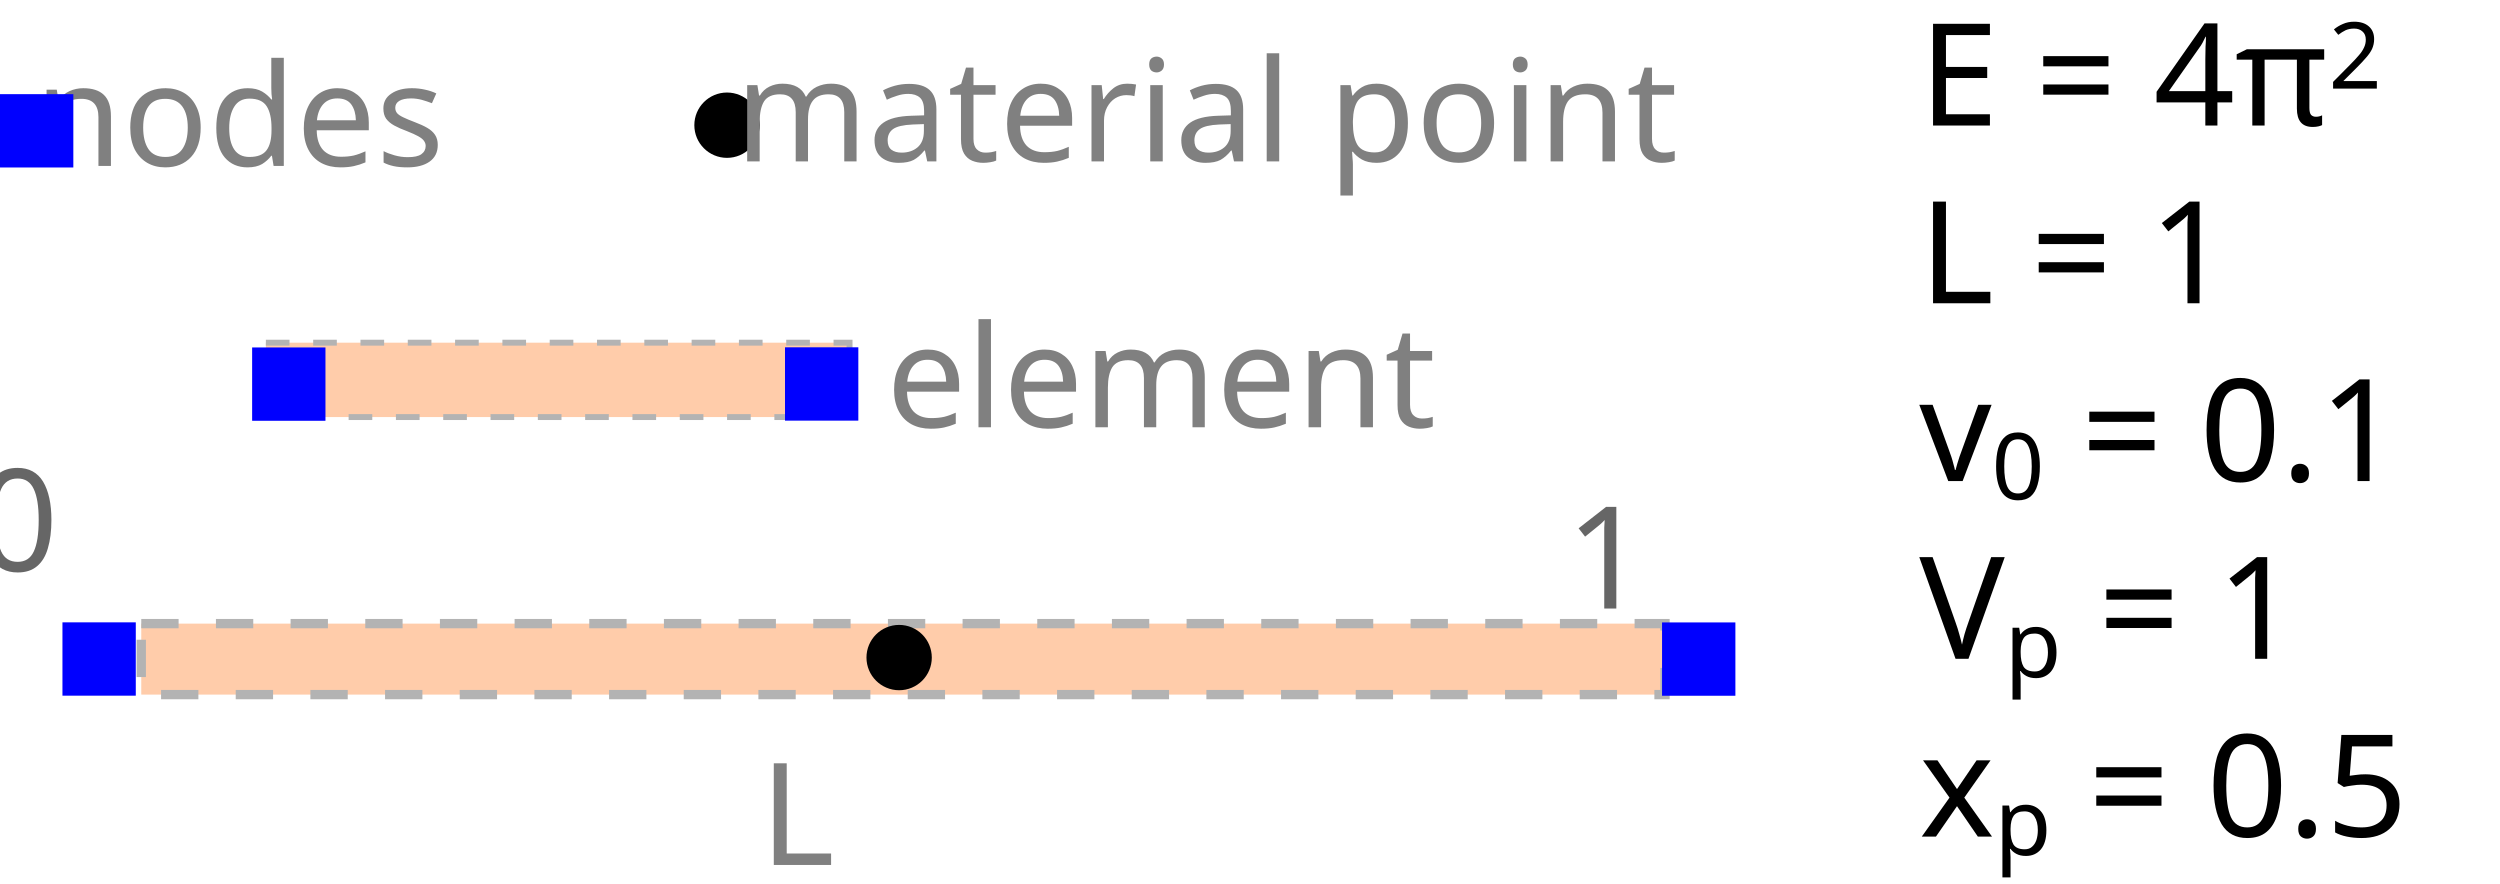
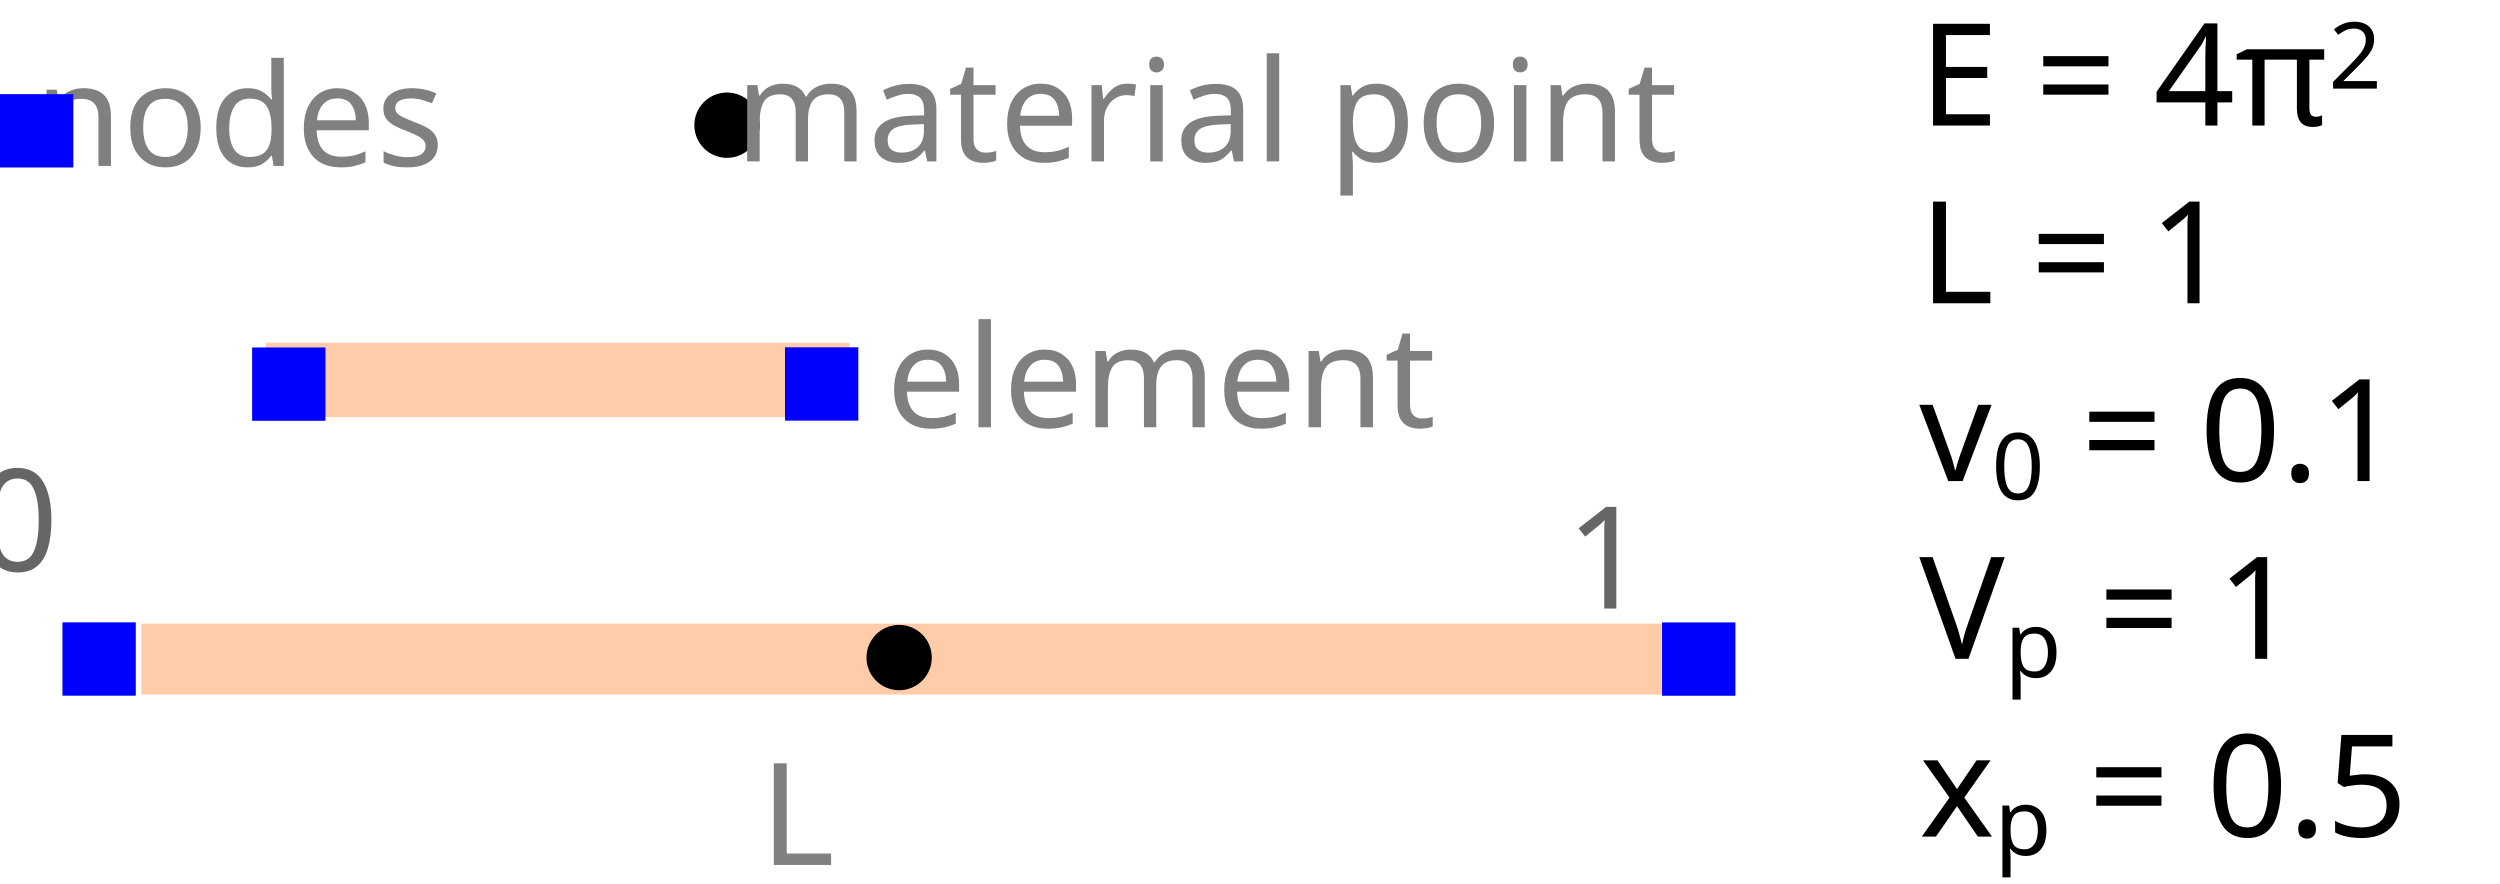
<svg xmlns="http://www.w3.org/2000/svg" version="1.1" id="svg2" height="66.274" width="187.503">
  <defs id="defs4">
    <marker style="overflow:visible" id="Arrow1Lstart" refX="0" refY="0" orient="auto">
      <path transform="matrix(0.8,0,0,0.8,10,0)" style="fill:context-stroke;fill-rule:evenodd;stroke:context-stroke;stroke-width:1pt" d="M 0,0 5,-5 -12.5,0 5,5 Z" id="path4883" />
    </marker>
    <marker style="overflow:visible" id="Arrow1Lend" refX="0" refY="0" orient="auto">
      <path transform="matrix(-0.8,0,0,-0.8,-10,0)" style="fill-rule:evenodd;stroke:#000000;stroke-width:1pt" d="M 0,0 5,-5 -12.5,0 5,5 Z" id="path5846" />
    </marker>
    <marker style="overflow:visible" id="Arrow1Lend-8" refX="0" refY="0" orient="auto">
      <path transform="matrix(-0.8,0,0,-0.8,-10,0)" style="fill-rule:evenodd;stroke:#000000;stroke-width:1pt" d="M 0,0 5,-5 -12.5,0 5,5 Z" id="path5846-0" />
    </marker>
    <marker style="overflow:visible" id="Arrow1Lend-9" refX="0" refY="0" orient="auto">
      <path transform="matrix(-0.8,0,0,-0.8,-10,0)" style="fill-rule:evenodd;stroke:#000000;stroke-width:1pt" d="M 0,0 5,-5 -12.5,0 5,5 Z" id="path5846-2" />
    </marker>
    <marker style="overflow:visible" id="Arrow1Lend-4" refX="0" refY="0" orient="auto">
      <path transform="matrix(-0.8,0,0,-0.8,-10,0)" style="fill-rule:evenodd;stroke:#000000;stroke-width:1pt" d="M 0,0 5,-5 -12.5,0 5,5 Z" id="path5846-6" />
    </marker>
    <marker style="overflow:visible" id="Arrow1Lend-6" refX="0" refY="0" orient="auto">
      <path transform="matrix(-0.8,0,0,-0.8,-10,0)" style="fill-rule:evenodd;stroke:#000000;stroke-width:1pt" d="M 0,0 5,-5 -12.5,0 5,5 Z" id="path5846-7" />
    </marker>
    <marker style="overflow:visible" id="Arrow1Lend-2" refX="0" refY="0" orient="auto">
      <path transform="matrix(-0.8,0,0,-0.8,-10,0)" style="fill-rule:evenodd;stroke:#000000;stroke-width:1pt" d="M 0,0 5,-5 -12.5,0 5,5 Z" id="path5846-07" />
    </marker>
    <marker style="overflow:visible" id="Arrow1Lend-92" refX="0" refY="0" orient="auto">
      <path transform="matrix(-0.8,0,0,-0.8,-10,0)" style="fill-rule:evenodd;stroke:#000000;stroke-width:1pt" d="M 0,0 5,-5 -12.5,0 5,5 Z" id="path5846-4" />
    </marker>
    <marker style="overflow:visible" id="Arrow1Lend-5" refX="0" refY="0" orient="auto">
      <path transform="matrix(-0.8,0,0,-0.8,-10,0)" style="fill-rule:evenodd;stroke:#000000;stroke-width:1pt" d="M 0,0 5,-5 -12.5,0 5,5 Z" id="path5846-47" />
    </marker>
    <marker style="overflow:visible" id="Arrow1Lend-0" refX="0" refY="0" orient="auto">
      <path transform="matrix(-0.8,0,0,-0.8,-10,0)" style="fill-rule:evenodd;stroke:#000000;stroke-width:1pt" d="M 0,0 5,-5 -12.5,0 5,5 Z" id="path5846-3" />
    </marker>
    <marker style="overflow:visible" id="marker6447" refX="0" refY="0" orient="auto">
      <path transform="matrix(-0.8,0,0,-0.8,-10,0)" style="fill-rule:evenodd;stroke:#000000;stroke-width:1pt" d="M 0,0 5,-5 -12.5,0 5,5 Z" id="path6449" />
    </marker>
    <marker style="overflow:visible" id="marker6451" refX="0" refY="0" orient="auto">
      <path transform="matrix(-0.8,0,0,-0.8,-10,0)" style="fill-rule:evenodd;stroke:#000000;stroke-width:1pt" d="M 0,0 5,-5 -12.5,0 5,5 Z" id="path6453" />
    </marker>
    <marker style="overflow:visible" id="marker6455" refX="0" refY="0" orient="auto">
      <path transform="matrix(-0.8,0,0,-0.8,-10,0)" style="fill-rule:evenodd;stroke:#000000;stroke-width:1pt" d="M 0,0 5,-5 -12.5,0 5,5 Z" id="path6457" />
    </marker>
    <marker style="overflow:visible" id="marker6459" refX="0" refY="0" orient="auto">
      <path transform="matrix(-0.8,0,0,-0.8,-10,0)" style="fill-rule:evenodd;stroke:#000000;stroke-width:1pt" d="M 0,0 5,-5 -12.5,0 5,5 Z" id="path6461" />
    </marker>
    <marker style="overflow:visible" id="marker6463" refX="0" refY="0" orient="auto">
      <path transform="matrix(-0.8,0,0,-0.8,-10,0)" style="fill-rule:evenodd;stroke:#000000;stroke-width:1pt" d="M 0,0 5,-5 -12.5,0 5,5 Z" id="path6465" />
    </marker>
    <marker style="overflow:visible" id="marker6467" refX="0" refY="0" orient="auto">
      <path transform="matrix(-0.8,0,0,-0.8,-10,0)" style="fill-rule:evenodd;stroke:#000000;stroke-width:1pt" d="M 0,0 5,-5 -12.5,0 5,5 Z" id="path6469" />
    </marker>
    <marker style="overflow:visible" id="marker6471" refX="0" refY="0" orient="auto">
      <path transform="matrix(-0.8,0,0,-0.8,-10,0)" style="fill-rule:evenodd;stroke:#000000;stroke-width:1pt" d="M 0,0 5,-5 -12.5,0 5,5 Z" id="path6473" />
    </marker>
    <marker style="overflow:visible" id="Arrow1Lend3" refX="0" refY="0" orient="auto">
      <path transform="matrix(-0.8,0,0,-0.8,-10,0)" style="fill:#008000;fill-rule:evenodd;stroke:#008000;stroke-width:1pt" d="M 0,0 5,-5 -12.5,0 5,5 Z" id="path6685" />
    </marker>
    <marker style="overflow:visible" id="Arrow1Lend4" refX="0" refY="0" orient="auto">
      <path transform="matrix(-0.8,0,0,-0.8,-10,0)" style="fill:#008000;fill-rule:evenodd;stroke:#008000;stroke-width:1pt" d="M 0,0 5,-5 -12.5,0 5,5 Z" id="path7002" />
    </marker>
    <marker style="overflow:visible" id="Arrow1Lend9" refX="0" refY="0" orient="auto">
      <path transform="matrix(-0.8,0,0,-0.8,-10,0)" style="fill:#008000;fill-rule:evenodd;stroke:#008000;stroke-width:1pt" d="M 0,0 5,-5 -12.5,0 5,5 Z" id="path7005" />
    </marker>
    <marker style="overflow:visible" id="Arrow1LendM" refX="0" refY="0" orient="auto">
      <path transform="matrix(-0.8,0,0,-0.8,-10,0)" style="fill:#008000;fill-rule:evenodd;stroke:#008000;stroke-width:1pt" d="M 0,0 5,-5 -12.5,0 5,5 Z" id="path7008" />
    </marker>
    <marker style="overflow:visible" id="Arrow1Lend9D" refX="0" refY="0" orient="auto">
      <path transform="matrix(-0.8,0,0,-0.8,-10,0)" style="fill:#008000;fill-rule:evenodd;stroke:#008000;stroke-width:1pt" d="M 0,0 5,-5 -12.5,0 5,5 Z" id="path7011" />
    </marker>
    <marker style="overflow:visible" id="Arrow1LendQ" refX="0" refY="0" orient="auto">
      <path transform="matrix(-0.8,0,0,-0.8,-10,0)" style="fill:#008000;fill-rule:evenodd;stroke:#008000;stroke-width:1pt" d="M 0,0 5,-5 -12.5,0 5,5 Z" id="path7014" />
    </marker>
    <marker style="overflow:visible" id="Arrow1LendH" refX="0" refY="0" orient="auto">
      <path transform="matrix(-0.8,0,0,-0.8,-10,0)" style="fill:#008000;fill-rule:evenodd;stroke:#008000;stroke-width:1pt" d="M 0,0 5,-5 -12.5,0 5,5 Z" id="path7017" />
    </marker>
    <marker style="overflow:visible" id="Arrow1LendY" refX="0" refY="0" orient="auto">
      <path transform="matrix(-0.8,0,0,-0.8,-10,0)" style="fill:#008000;fill-rule:evenodd;stroke:#008000;stroke-width:1pt" d="M 0,0 5,-5 -12.5,0 5,5 Z" id="path7020" />
    </marker>
    <marker style="overflow:visible" id="marker6471U" refX="0" refY="0" orient="auto">
      <path transform="matrix(-0.8,0,0,-0.8,-10,0)" style="fill:#0000ff;fill-rule:evenodd;stroke:#0000ff;stroke-width:1pt" d="M 0,0 5,-5 -12.5,0 5,5 Z" id="path7878" />
    </marker>
    <marker style="overflow:visible" id="marker6471U-9" refX="0" refY="0" orient="auto">
      <path transform="matrix(-0.8,0,0,-0.8,-10,0)" style="fill:#0000ff;fill-rule:evenodd;stroke:#0000ff;stroke-width:1pt" d="M 0,0 5,-5 -12.5,0 5,5 Z" id="path7878-5" />
    </marker>
    <marker style="overflow:visible" id="marker6471U-5" refX="0" refY="0" orient="auto">
      <path transform="matrix(-0.8,0,0,-0.8,-10,0)" style="fill:#0000ff;fill-rule:evenodd;stroke:#0000ff;stroke-width:1pt" d="M 0,0 5,-5 -12.5,0 5,5 Z" id="path7878-6" />
    </marker>
    <marker style="overflow:visible" id="marker6471U-3" refX="0" refY="0" orient="auto">
      <path transform="matrix(-0.8,0,0,-0.8,-10,0)" style="fill:#0000ff;fill-rule:evenodd;stroke:#0000ff;stroke-width:1pt" d="M 0,0 5,-5 -12.5,0 5,5 Z" id="path7878-55" />
    </marker>
    <marker style="overflow:visible" id="marker6471U-31" refX="0" refY="0" orient="auto">
      <path transform="matrix(-0.8,0,0,-0.8,-10,0)" style="fill:#0000ff;fill-rule:evenodd;stroke:#0000ff;stroke-width:1pt" d="M 0,0 5,-5 -12.5,0 5,5 Z" id="path7878-9" />
    </marker>
    <marker style="overflow:visible" id="marker6471U-6" refX="0" refY="0" orient="auto">
      <path transform="matrix(-0.8,0,0,-0.8,-10,0)" style="fill:#0000ff;fill-rule:evenodd;stroke:#0000ff;stroke-width:1pt" d="M 0,0 5,-5 -12.5,0 5,5 Z" id="path7878-97" />
    </marker>
    <marker style="overflow:visible" id="marker6471U-4" refX="0" refY="0" orient="auto">
      <path transform="matrix(-0.8,0,0,-0.8,-10,0)" style="fill:#0000ff;fill-rule:evenodd;stroke:#0000ff;stroke-width:1pt" d="M 0,0 5,-5 -12.5,0 5,5 Z" id="path7878-4" />
    </marker>
    <marker style="overflow:visible" id="marker6471U-47" refX="0" refY="0" orient="auto">
      <path transform="matrix(-0.8,0,0,-0.8,-10,0)" style="fill:#0000ff;fill-rule:evenodd;stroke:#0000ff;stroke-width:1pt" d="M 0,0 5,-5 -12.5,0 5,5 Z" id="path7878-8" />
    </marker>
    <marker style="overflow:visible" id="marker6471U-8" refX="0" refY="0" orient="auto">
      <path transform="matrix(-0.8,0,0,-0.8,-10,0)" style="fill:#0000ff;fill-rule:evenodd;stroke:#0000ff;stroke-width:1pt" d="M 0,0 5,-5 -12.5,0 5,5 Z" id="path7878-7" />
    </marker>
    <marker style="overflow:visible" id="marker6471U-87" refX="0" refY="0" orient="auto">
      <path transform="matrix(-0.8,0,0,-0.8,-10,0)" style="fill:#0000ff;fill-rule:evenodd;stroke:#0000ff;stroke-width:1pt" d="M 0,0 5,-5 -12.5,0 5,5 Z" id="path7878-73" />
    </marker>
    <marker style="overflow:visible" id="marker6471U-46" refX="0" refY="0" orient="auto">
      <path transform="matrix(-0.8,0,0,-0.8,-10,0)" style="fill:#0000ff;fill-rule:evenodd;stroke:#0000ff;stroke-width:1pt" d="M 0,0 5,-5 -12.5,0 5,5 Z" id="path7878-3" />
    </marker>
    <marker style="overflow:visible" id="marker6471U-463" refX="0" refY="0" orient="auto">
      <path transform="matrix(-0.8,0,0,-0.8,-10,0)" style="fill:#0000ff;fill-rule:evenodd;stroke:#0000ff;stroke-width:1pt" d="M 0,0 5,-5 -12.5,0 5,5 Z" id="path7878-40" />
    </marker>
    <marker style="overflow:visible" id="marker6471U-96" refX="0" refY="0" orient="auto">
      <path transform="matrix(-0.8,0,0,-0.8,-10,0)" style="fill:#0000ff;fill-rule:evenodd;stroke:#0000ff;stroke-width:1pt" d="M 0,0 5,-5 -12.5,0 5,5 Z" id="path7878-0" />
    </marker>
    <marker style="overflow:visible" id="marker6471U-0" refX="0" refY="0" orient="auto">
      <path transform="matrix(-0.8,0,0,-0.8,-10,0)" style="fill:#0000ff;fill-rule:evenodd;stroke:#0000ff;stroke-width:1pt" d="M 0,0 5,-5 -12.5,0 5,5 Z" id="path7878-2" />
    </marker>
    <marker style="overflow:visible" id="marker6471U-39" refX="0" refY="0" orient="auto">
      <path transform="matrix(-0.8,0,0,-0.8,-10,0)" style="fill:#0000ff;fill-rule:evenodd;stroke:#0000ff;stroke-width:1pt" d="M 0,0 5,-5 -12.5,0 5,5 Z" id="path7878-85" />
    </marker>
    <marker style="overflow:visible" id="marker6471U-54" refX="0" refY="0" orient="auto">
      <path transform="matrix(-0.8,0,0,-0.8,-10,0)" style="fill:#0000ff;fill-rule:evenodd;stroke:#0000ff;stroke-width:1pt" d="M 0,0 5,-5 -12.5,0 5,5 Z" id="path7878-28" />
    </marker>
    <marker style="overflow:visible" id="marker6471U-7" refX="0" refY="0" orient="auto">
      <path transform="matrix(-0.8,0,0,-0.8,-10,0)" style="fill:#0000ff;fill-rule:evenodd;stroke:#0000ff;stroke-width:1pt" d="M 0,0 5,-5 -12.5,0 5,5 Z" id="path7878-39" />
    </marker>
    <marker style="overflow:visible" id="marker8318" refX="0" refY="0" orient="auto">
      <path transform="matrix(-0.8,0,0,-0.8,-10,0)" style="fill:#0000ff;fill-rule:evenodd;stroke:#0000ff;stroke-width:1pt" d="M 0,0 5,-5 -12.5,0 5,5 Z" id="path8320" />
    </marker>
    <marker style="overflow:visible" id="marker8322" refX="0" refY="0" orient="auto">
      <path transform="matrix(-0.8,0,0,-0.8,-10,0)" style="fill:#0000ff;fill-rule:evenodd;stroke:#0000ff;stroke-width:1pt" d="M 0,0 5,-5 -12.5,0 5,5 Z" id="path8324" />
    </marker>
    <marker style="overflow:visible" id="marker8326" refX="0" refY="0" orient="auto">
      <path transform="matrix(-0.8,0,0,-0.8,-10,0)" style="fill:#0000ff;fill-rule:evenodd;stroke:#0000ff;stroke-width:1pt" d="M 0,0 5,-5 -12.5,0 5,5 Z" id="path8328" />
    </marker>
    <marker style="overflow:visible" id="marker8330" refX="0" refY="0" orient="auto">
      <path transform="matrix(-0.8,0,0,-0.8,-10,0)" style="fill:#0000ff;fill-rule:evenodd;stroke:#0000ff;stroke-width:1pt" d="M 0,0 5,-5 -12.5,0 5,5 Z" id="path8332" />
    </marker>
    <marker style="overflow:visible" id="marker8334" refX="0" refY="0" orient="auto">
      <path transform="matrix(-0.8,0,0,-0.8,-10,0)" style="fill:#0000ff;fill-rule:evenodd;stroke:#0000ff;stroke-width:1pt" d="M 0,0 5,-5 -12.5,0 5,5 Z" id="path8336" />
    </marker>
    <marker style="overflow:visible" id="marker8338" refX="0" refY="0" orient="auto">
      <path transform="matrix(-0.8,0,0,-0.8,-10,0)" style="fill:#0000ff;fill-rule:evenodd;stroke:#0000ff;stroke-width:1pt" d="M 0,0 5,-5 -12.5,0 5,5 Z" id="path8340" />
    </marker>
    <marker style="overflow:visible" id="marker8342" refX="0" refY="0" orient="auto">
      <path transform="matrix(-0.8,0,0,-0.8,-10,0)" style="fill:#0000ff;fill-rule:evenodd;stroke:#0000ff;stroke-width:1pt" d="M 0,0 5,-5 -12.5,0 5,5 Z" id="path8344" />
    </marker>
    <marker style="overflow:visible" id="marker8346" refX="0" refY="0" orient="auto">
      <path transform="matrix(-0.8,0,0,-0.8,-10,0)" style="fill:#0000ff;fill-rule:evenodd;stroke:#0000ff;stroke-width:1pt" d="M 0,0 5,-5 -12.5,0 5,5 Z" id="path8348" />
    </marker>
    <marker style="overflow:visible" id="marker8350" refX="0" refY="0" orient="auto">
      <path transform="matrix(-0.8,0,0,-0.8,-10,0)" style="fill:#0000ff;fill-rule:evenodd;stroke:#0000ff;stroke-width:1pt" d="M 0,0 5,-5 -12.5,0 5,5 Z" id="path8352" />
    </marker>
    <marker style="overflow:visible" id="marker8354" refX="0" refY="0" orient="auto">
      <path transform="matrix(-0.8,0,0,-0.8,-10,0)" style="fill:#0000ff;fill-rule:evenodd;stroke:#0000ff;stroke-width:1pt" d="M 0,0 5,-5 -12.5,0 5,5 Z" id="path8356" />
    </marker>
    <marker style="overflow:visible" id="marker8358" refX="0" refY="0" orient="auto">
      <path transform="matrix(-0.8,0,0,-0.8,-10,0)" style="fill:#0000ff;fill-rule:evenodd;stroke:#0000ff;stroke-width:1pt" d="M 0,0 5,-5 -12.5,0 5,5 Z" id="path8360" />
    </marker>
    <marker style="overflow:visible" id="marker8362" refX="0" refY="0" orient="auto">
      <path transform="matrix(-0.8,0,0,-0.8,-10,0)" style="fill:#0000ff;fill-rule:evenodd;stroke:#0000ff;stroke-width:1pt" d="M 0,0 5,-5 -12.5,0 5,5 Z" id="path8364" />
    </marker>
    <marker style="overflow:visible" id="marker8366" refX="0" refY="0" orient="auto">
      <path transform="matrix(-0.8,0,0,-0.8,-10,0)" style="fill:#0000ff;fill-rule:evenodd;stroke:#0000ff;stroke-width:1pt" d="M 0,0 5,-5 -12.5,0 5,5 Z" id="path8368" />
    </marker>
    <marker style="overflow:visible" id="marker8370" refX="0" refY="0" orient="auto">
      <path transform="matrix(-0.8,0,0,-0.8,-10,0)" style="fill:#0000ff;fill-rule:evenodd;stroke:#0000ff;stroke-width:1pt" d="M 0,0 5,-5 -12.5,0 5,5 Z" id="path8372" />
    </marker>
    <marker style="overflow:visible" id="marker6471c" refX="0" refY="0" orient="auto">
      <path transform="matrix(-0.8,0,0,-0.8,-10,0)" style="fill:#ff0000;fill-rule:evenodd;stroke:#ff0000;stroke-width:1pt" d="M 0,0 5,-5 -12.5,0 5,5 Z" id="path9607" />
    </marker>
    <marker style="overflow:visible" id="marker6471c-2" refX="0" refY="0" orient="auto">
      <path transform="matrix(-0.8,0,0,-0.8,-10,0)" style="fill:#ff0000;fill-rule:evenodd;stroke:#ff0000;stroke-width:1pt" d="M 0,0 5,-5 -12.5,0 5,5 Z" id="path9607-8" />
    </marker>
    <marker style="overflow:visible" id="marker6471c-6" refX="0" refY="0" orient="auto">
      <path transform="matrix(-0.8,0,0,-0.8,-10,0)" style="fill:#ff0000;fill-rule:evenodd;stroke:#ff0000;stroke-width:1pt" d="M 0,0 5,-5 -12.5,0 5,5 Z" id="path9607-5" />
    </marker>
    <marker style="overflow:visible" id="marker6471c-0" refX="0" refY="0" orient="auto">
      <path transform="matrix(-0.8,0,0,-0.8,-10,0)" style="fill:#ff0000;fill-rule:evenodd;stroke:#ff0000;stroke-width:1pt" d="M 0,0 5,-5 -12.5,0 5,5 Z" id="path9607-58" />
    </marker>
    <marker style="overflow:visible" id="marker6471c-7" refX="0" refY="0" orient="auto">
      <path transform="matrix(-0.8,0,0,-0.8,-10,0)" style="fill:#ff0000;fill-rule:evenodd;stroke:#ff0000;stroke-width:1pt" d="M 0,0 5,-5 -12.5,0 5,5 Z" id="path9607-59" />
    </marker>
    <marker style="overflow:visible" id="marker10113" refX="0" refY="0" orient="auto">
      <path transform="matrix(-0.8,0,0,-0.8,-10,0)" style="fill:#ff0000;fill-rule:evenodd;stroke:#ff0000;stroke-width:1pt" d="M 0,0 5,-5 -12.5,0 5,5 Z" id="path10115" />
    </marker>
    <marker style="overflow:visible" id="marker10117" refX="0" refY="0" orient="auto">
      <path transform="matrix(-0.8,0,0,-0.8,-10,0)" style="fill:#ff0000;fill-rule:evenodd;stroke:#ff0000;stroke-width:1pt" d="M 0,0 5,-5 -12.5,0 5,5 Z" id="path10119" />
    </marker>
    <marker style="overflow:visible" id="marker10121" refX="0" refY="0" orient="auto">
      <path transform="matrix(-0.8,0,0,-0.8,-10,0)" style="fill:#ff0000;fill-rule:evenodd;stroke:#ff0000;stroke-width:1pt" d="M 0,0 5,-5 -12.5,0 5,5 Z" id="path10123" />
    </marker>
    <marker style="overflow:visible" id="marker6471U-07" refX="0" refY="0" orient="auto">
      <path transform="matrix(-0.8,0,0,-0.8,-10,0)" style="fill:#0000ff;fill-rule:evenodd;stroke:#0000ff;stroke-width:1pt" d="M 0,0 5,-5 -12.5,0 5,5 Z" id="path7878-95" />
    </marker>
    <marker style="overflow:visible" id="marker10127" refX="0" refY="0" orient="auto">
      <path transform="matrix(-0.8,0,0,-0.8,-10,0)" style="fill:#0000ff;fill-rule:evenodd;stroke:#0000ff;stroke-width:1pt" d="M 0,0 5,-5 -12.5,0 5,5 Z" id="path10129" />
    </marker>
    <marker style="overflow:visible" id="marker10131" refX="0" refY="0" orient="auto">
      <path transform="matrix(-0.8,0,0,-0.8,-10,0)" style="fill:#0000ff;fill-rule:evenodd;stroke:#0000ff;stroke-width:1pt" d="M 0,0 5,-5 -12.5,0 5,5 Z" id="path10133" />
    </marker>
    <marker style="overflow:visible" id="marker10135" refX="0" refY="0" orient="auto">
      <path transform="matrix(-0.8,0,0,-0.8,-10,0)" style="fill:#0000ff;fill-rule:evenodd;stroke:#0000ff;stroke-width:1pt" d="M 0,0 5,-5 -12.5,0 5,5 Z" id="path10137" />
    </marker>
    <marker style="overflow:visible" id="marker10139" refX="0" refY="0" orient="auto">
      <path transform="matrix(-0.8,0,0,-0.8,-10,0)" style="fill:#0000ff;fill-rule:evenodd;stroke:#0000ff;stroke-width:1pt" d="M 0,0 5,-5 -12.5,0 5,5 Z" id="path10141" />
    </marker>
    <marker style="overflow:visible" id="marker10143" refX="0" refY="0" orient="auto">
      <path transform="matrix(-0.8,0,0,-0.8,-10,0)" style="fill:#0000ff;fill-rule:evenodd;stroke:#0000ff;stroke-width:1pt" d="M 0,0 5,-5 -12.5,0 5,5 Z" id="path10145" />
    </marker>
    <marker style="overflow:visible" id="marker10147" refX="0" refY="0" orient="auto">
      <path transform="matrix(-0.8,0,0,-0.8,-10,0)" style="fill:#0000ff;fill-rule:evenodd;stroke:#0000ff;stroke-width:1pt" d="M 0,0 5,-5 -12.5,0 5,5 Z" id="path10149" />
    </marker>
    <marker style="overflow:visible" id="marker10151" refX="0" refY="0" orient="auto">
      <path transform="matrix(-0.8,0,0,-0.8,-10,0)" style="fill:#0000ff;fill-rule:evenodd;stroke:#0000ff;stroke-width:1pt" d="M 0,0 5,-5 -12.5,0 5,5 Z" id="path10153" />
    </marker>
    <marker style="overflow:visible" id="marker10155" refX="0" refY="0" orient="auto">
      <path transform="matrix(-0.8,0,0,-0.8,-10,0)" style="fill:#0000ff;fill-rule:evenodd;stroke:#0000ff;stroke-width:1pt" d="M 0,0 5,-5 -12.5,0 5,5 Z" id="path10157" />
    </marker>
    <marker style="overflow:visible" id="marker10159" refX="0" refY="0" orient="auto">
      <path transform="matrix(-0.8,0,0,-0.8,-10,0)" style="fill:#0000ff;fill-rule:evenodd;stroke:#0000ff;stroke-width:1pt" d="M 0,0 5,-5 -12.5,0 5,5 Z" id="path10161" />
    </marker>
    <marker style="overflow:visible" id="marker10163" refX="0" refY="0" orient="auto">
      <path transform="matrix(-0.8,0,0,-0.8,-10,0)" style="fill:#0000ff;fill-rule:evenodd;stroke:#0000ff;stroke-width:1pt" d="M 0,0 5,-5 -12.5,0 5,5 Z" id="path10165" />
    </marker>
    <marker style="overflow:visible" id="marker10167" refX="0" refY="0" orient="auto">
      <path transform="matrix(-0.8,0,0,-0.8,-10,0)" style="fill:#0000ff;fill-rule:evenodd;stroke:#0000ff;stroke-width:1pt" d="M 0,0 5,-5 -12.5,0 5,5 Z" id="path10169" />
    </marker>
    <marker style="overflow:visible" id="marker10171" refX="0" refY="0" orient="auto">
      <path transform="matrix(-0.8,0,0,-0.8,-10,0)" style="fill:#0000ff;fill-rule:evenodd;stroke:#0000ff;stroke-width:1pt" d="M 0,0 5,-5 -12.5,0 5,5 Z" id="path10173" />
    </marker>
    <marker style="overflow:visible" id="marker10175" refX="0" refY="0" orient="auto">
      <path transform="matrix(-0.8,0,0,-0.8,-10,0)" style="fill:#0000ff;fill-rule:evenodd;stroke:#0000ff;stroke-width:1pt" d="M 0,0 5,-5 -12.5,0 5,5 Z" id="path10177" />
    </marker>
    <marker style="overflow:visible" id="marker10179" refX="0" refY="0" orient="auto">
      <path transform="matrix(-0.8,0,0,-0.8,-10,0)" style="fill:#0000ff;fill-rule:evenodd;stroke:#0000ff;stroke-width:1pt" d="M 0,0 5,-5 -12.5,0 5,5 Z" id="path10181" />
    </marker>
    <marker style="overflow:visible" id="marker6471U9" refX="0" refY="0" orient="auto">
      <path transform="matrix(-0.8,0,0,-0.8,-10,0)" style="fill:#ff00ff;fill-rule:evenodd;stroke:#ff00ff;stroke-width:1pt" d="M 0,0 5,-5 -12.5,0 5,5 Z" id="path10867" />
    </marker>
    <marker style="overflow:visible" id="marker6471UM" refX="0" refY="0" orient="auto">
      <path transform="matrix(-0.8,0,0,-0.8,-10,0)" style="fill:#ff00ff;fill-rule:evenodd;stroke:#ff00ff;stroke-width:1pt" d="M 0,0 5,-5 -12.5,0 5,5 Z" id="path10870" />
    </marker>
    <marker style="overflow:visible" id="marker6471Uy" refX="0" refY="0" orient="auto">
      <path transform="matrix(-0.8,0,0,-0.8,-10,0)" style="fill:#ff00ff;fill-rule:evenodd;stroke:#ff00ff;stroke-width:1pt" d="M 0,0 5,-5 -12.5,0 5,5 Z" id="path10873" />
    </marker>
    <marker style="overflow:visible" id="marker6471Uc" refX="0" refY="0" orient="auto">
      <path transform="matrix(-0.8,0,0,-0.8,-10,0)" style="fill:#ff00ff;fill-rule:evenodd;stroke:#ff00ff;stroke-width:1pt" d="M 0,0 5,-5 -12.5,0 5,5 Z" id="path10876" />
    </marker>
    <marker style="overflow:visible" id="marker6471UN" refX="0" refY="0" orient="auto">
      <path transform="matrix(-0.8,0,0,-0.8,-10,0)" style="fill:#ff00ff;fill-rule:evenodd;stroke:#ff00ff;stroke-width:1pt" d="M 0,0 5,-5 -12.5,0 5,5 Z" id="path10879" />
    </marker>
    <marker style="overflow:visible" id="marker6471Uh" refX="0" refY="0" orient="auto">
      <path transform="matrix(-0.8,0,0,-0.8,-10,0)" style="fill:#ff00ff;fill-rule:evenodd;stroke:#ff00ff;stroke-width:1pt" d="M 0,0 5,-5 -12.5,0 5,5 Z" id="path10882" />
    </marker>
    <marker style="overflow:visible" id="marker6471U5" refX="0" refY="0" orient="auto">
      <path transform="matrix(-0.8,0,0,-0.8,-10,0)" style="fill:#ff00ff;fill-rule:evenodd;stroke:#ff00ff;stroke-width:1pt" d="M 0,0 5,-5 -12.5,0 5,5 Z" id="path10885" />
    </marker>
    <marker style="overflow:visible" id="marker6471UV" refX="0" refY="0" orient="auto">
      <path transform="matrix(-0.8,0,0,-0.8,-10,0)" style="fill:#ff00ff;fill-rule:evenodd;stroke:#ff00ff;stroke-width:1pt" d="M 0,0 5,-5 -12.5,0 5,5 Z" id="path10888" />
    </marker>
    <marker style="overflow:visible" id="marker6471Ud" refX="0" refY="0" orient="auto">
      <path transform="matrix(-0.8,0,0,-0.8,-10,0)" style="fill:#ff00ff;fill-rule:evenodd;stroke:#ff00ff;stroke-width:1pt" d="M 0,0 5,-5 -12.5,0 5,5 Z" id="path10891" />
    </marker>
    <marker style="overflow:visible" id="marker6471UdC" refX="0" refY="0" orient="auto">
      <path transform="matrix(-0.8,0,0,-0.8,-10,0)" style="fill:#ff00ff;fill-rule:evenodd;stroke:#ff00ff;stroke-width:1pt" d="M 0,0 5,-5 -12.5,0 5,5 Z" id="path10894" />
    </marker>
    <marker style="overflow:visible" id="marker6471U6" refX="0" refY="0" orient="auto">
      <path transform="matrix(-0.8,0,0,-0.8,-10,0)" style="fill:#ff00ff;fill-rule:evenodd;stroke:#ff00ff;stroke-width:1pt" d="M 0,0 5,-5 -12.5,0 5,5 Z" id="path10897" />
    </marker>
    <marker style="overflow:visible" id="marker6471U2" refX="0" refY="0" orient="auto">
      <path transform="matrix(-0.8,0,0,-0.8,-10,0)" style="fill:#ff00ff;fill-rule:evenodd;stroke:#ff00ff;stroke-width:1pt" d="M 0,0 5,-5 -12.5,0 5,5 Z" id="path10900" />
    </marker>
    <marker style="overflow:visible" id="marker6471Uy-0" refX="0" refY="0" orient="auto">
      <path transform="matrix(-0.8,0,0,-0.8,-10,0)" style="fill:#ff00ff;fill-rule:evenodd;stroke:#ff00ff;stroke-width:1pt" d="M 0,0 5,-5 -12.5,0 5,5 Z" id="path10873-7" />
    </marker>
    <marker style="overflow:visible" id="Arrow1Lstart-4" refX="0" refY="0" orient="auto">
      <path transform="matrix(0.8,0,0,0.8,10,0)" style="fill:context-stroke;fill-rule:evenodd;stroke:context-stroke;stroke-width:1pt" d="M 0,0 5,-5 -12.5,0 5,5 Z" id="path4883-4" />
    </marker>
  </defs>
  <g id="layer1" transform="translate(-52.57391,-162.9664)">
-     <rect style="fill:#ffccaa;fill-opacity:1;stroke:#b3b3b3;stroke-width:0.7;stroke-dasharray:2.8, 2.8" id="rect1841" width="114.281" height="5.323" x="63.169" y="209.739" />
-     <rect style="fill:#ffccaa;fill-opacity:1;stroke:#b3b3b3;stroke-width:0.444;stroke-dasharray:1.774, 1.774" id="rect1841-8" width="43.777" height="5.579" x="72.514" y="188.668" />
+     <rect style="fill:#ffccaa;fill-opacity:1;stroke:none;stroke-width:0.7;stroke-dasharray:2.8, 2.8" id="rect1841" width="114.281" height="5.323" x="63.169" y="209.739" />
+     <rect style="fill:#ffccaa;fill-opacity:1;stroke:none;stroke-width:0.444;stroke-dasharray:1.774, 1.774" id="rect1841-8" width="43.777" height="5.579" x="72.514" y="188.668" />
    <circle id="path3795-9" style="fill:#000000;fill-opacity:1;stroke:#000000;stroke-width:1.4;stroke-linecap:round;stroke-linejoin:round;stroke-miterlimit:4;stroke-dasharray:none;stroke-dashoffset:0;stroke-opacity:1" cx="120.01" cy="212.285" r="1.75" />
    <circle id="path3795-705-1" style="fill:#000000;fill-opacity:1;stroke:#000000;stroke-width:1.4;stroke-linecap:round;stroke-linejoin:round;stroke-miterlimit:4;stroke-dasharray:none;stroke-dashoffset:0;stroke-opacity:1" cx="107.1" cy="172.356" r="1.75" />
    <rect y="209.899" x="177.48" height="5" width="5" id="rect4623-2" style="fill:#0000ff;fill-opacity:1;stroke:#0000ff;stroke-width:0.5;stroke-miterlimit:4;stroke-dasharray:none;stroke-dashoffset:0;stroke-opacity:1" />
    <rect y="209.893" x="57.508" height="5" width="5" id="rect4623-13" style="fill:#0000ff;fill-opacity:1;stroke:#0000ff;stroke-width:0.5;stroke-miterlimit:4;stroke-dasharray:none;stroke-dashoffset:0;stroke-opacity:1" />
    <rect y="189.265" x="111.7" height="5" width="5" id="rect4623-7-5" style="fill:#0000ff;fill-opacity:1;stroke:#0000ff;stroke-width:0.5;stroke-miterlimit:4;stroke-dasharray:none;stroke-dashoffset:0;stroke-opacity:1" />
    <rect y="189.276" x="71.734" height="5" width="5" id="rect4623-13-5" style="fill:#0000ff;fill-opacity:1;stroke:#0000ff;stroke-width:0.5;stroke-miterlimit:4;stroke-dasharray:none;stroke-dashoffset:0;stroke-opacity:1" />
    <text xml:space="preserve" style="font-size:10.667px;line-height:1.25;font-family:sans-serif;text-align:center;text-anchor:middle;fill:#808080" x="149.989" y="175.072" id="text3970">
      <tspan id="tspan3968" x="149.989" y="175.072" style="font-size:10.667px;fill:#808080">material point</tspan>
    </text>
    <text xml:space="preserve" style="font-size:10.667px;line-height:1.25;font-family:sans-serif;text-align:center;text-anchor:middle;fill:#808080" x="77.459" y="175.412" id="text3970-4">
      <tspan id="tspan3968-5" x="77.459" y="175.412" style="font-size:10.667px;fill:#808080">nodes</tspan>
    </text>
    <text xml:space="preserve" style="font-size:10.667px;line-height:1.25;font-family:sans-serif;text-align:center;text-anchor:middle;fill:#808080" x="146.581" y="195.011" id="text3970-4-9">
      <tspan id="tspan3968-5-3" x="146.581" y="195.011" style="font-size:10.667px;fill:#808080">element</tspan>
    </text>
    <rect y="170.278" x="52.824" height="5" width="5" id="rect4623-2-5" style="fill:#0000ff;fill-opacity:1;stroke:#0000ff;stroke-width:0.5;stroke-miterlimit:4;stroke-dasharray:none;stroke-dashoffset:0;stroke-opacity:1" />
    <text xml:space="preserve" style="font-size:10.667px;line-height:1.25;font-family:sans-serif;text-align:center;text-anchor:middle;fill:#666666" x="60.836" y="205.792" id="text3035">
      <tspan id="tspan3033" x="60.836" y="205.792" style="font-size:10.667px;fill:#666666">0</tspan>
    </text>
    <text xml:space="preserve" style="font-size:10.667px;line-height:1.25;font-family:sans-serif;text-align:center;text-anchor:middle;fill:#666666" x="180.005" y="208.606" id="text3035-9">
      <tspan id="tspan3033-2" x="180.005" y="208.606" style="font-size:10.667px;fill:#666666">1</tspan>
    </text>
    <text xml:space="preserve" style="font-size:10.667px;line-height:1.25;font-family:sans-serif;text-align:center;text-anchor:middle;fill:#808080" x="119.305" y="227.842" id="text3035-9-0">
      <tspan id="tspan3033-2-3" x="119.305" y="227.842" style="font-size:10.667px;fill:#808080">L</tspan>
    </text>
    <text xml:space="preserve" style="font-size:10.667px;line-height:1.25;font-family:sans-serif;text-align:center;text-anchor:middle" x="196.522" y="172.379" id="text3035-9-0-6">
      <tspan id="tspan3033-2-3-1" x="196.522" y="172.379" style="font-size:10.667px;text-align:start;text-anchor:start">E = 4π<tspan style="font-size:65%;baseline-shift:super" id="tspan9396">2</tspan>
      </tspan>
      <tspan x="196.522" y="185.712" style="font-size:10.667px;text-align:start;text-anchor:start" id="tspan5560">L = 1</tspan>
      <tspan x="196.522" y="199.046" style="font-size:10.667px;text-align:start;text-anchor:start" id="tspan7659">v<tspan style="font-size:65%;baseline-shift:sub" id="tspan8655">0</tspan> = 0.1</tspan>
      <tspan x="196.522" y="212.379" style="font-size:10.667px;text-align:start;text-anchor:start" id="tspan5606">V<tspan style="font-size:65%;text-align:start;baseline-shift:sub;text-anchor:start" id="tspan5872">p</tspan> = 1</tspan>
      <tspan x="196.522" y="225.712" style="font-size:10.667px;text-align:start;text-anchor:start" id="tspan5874">x<tspan style="font-size:65%;text-align:start;baseline-shift:sub;text-anchor:start" id="tspan6470">p</tspan> = 0.5</tspan>
    </text>
  </g>
</svg>
